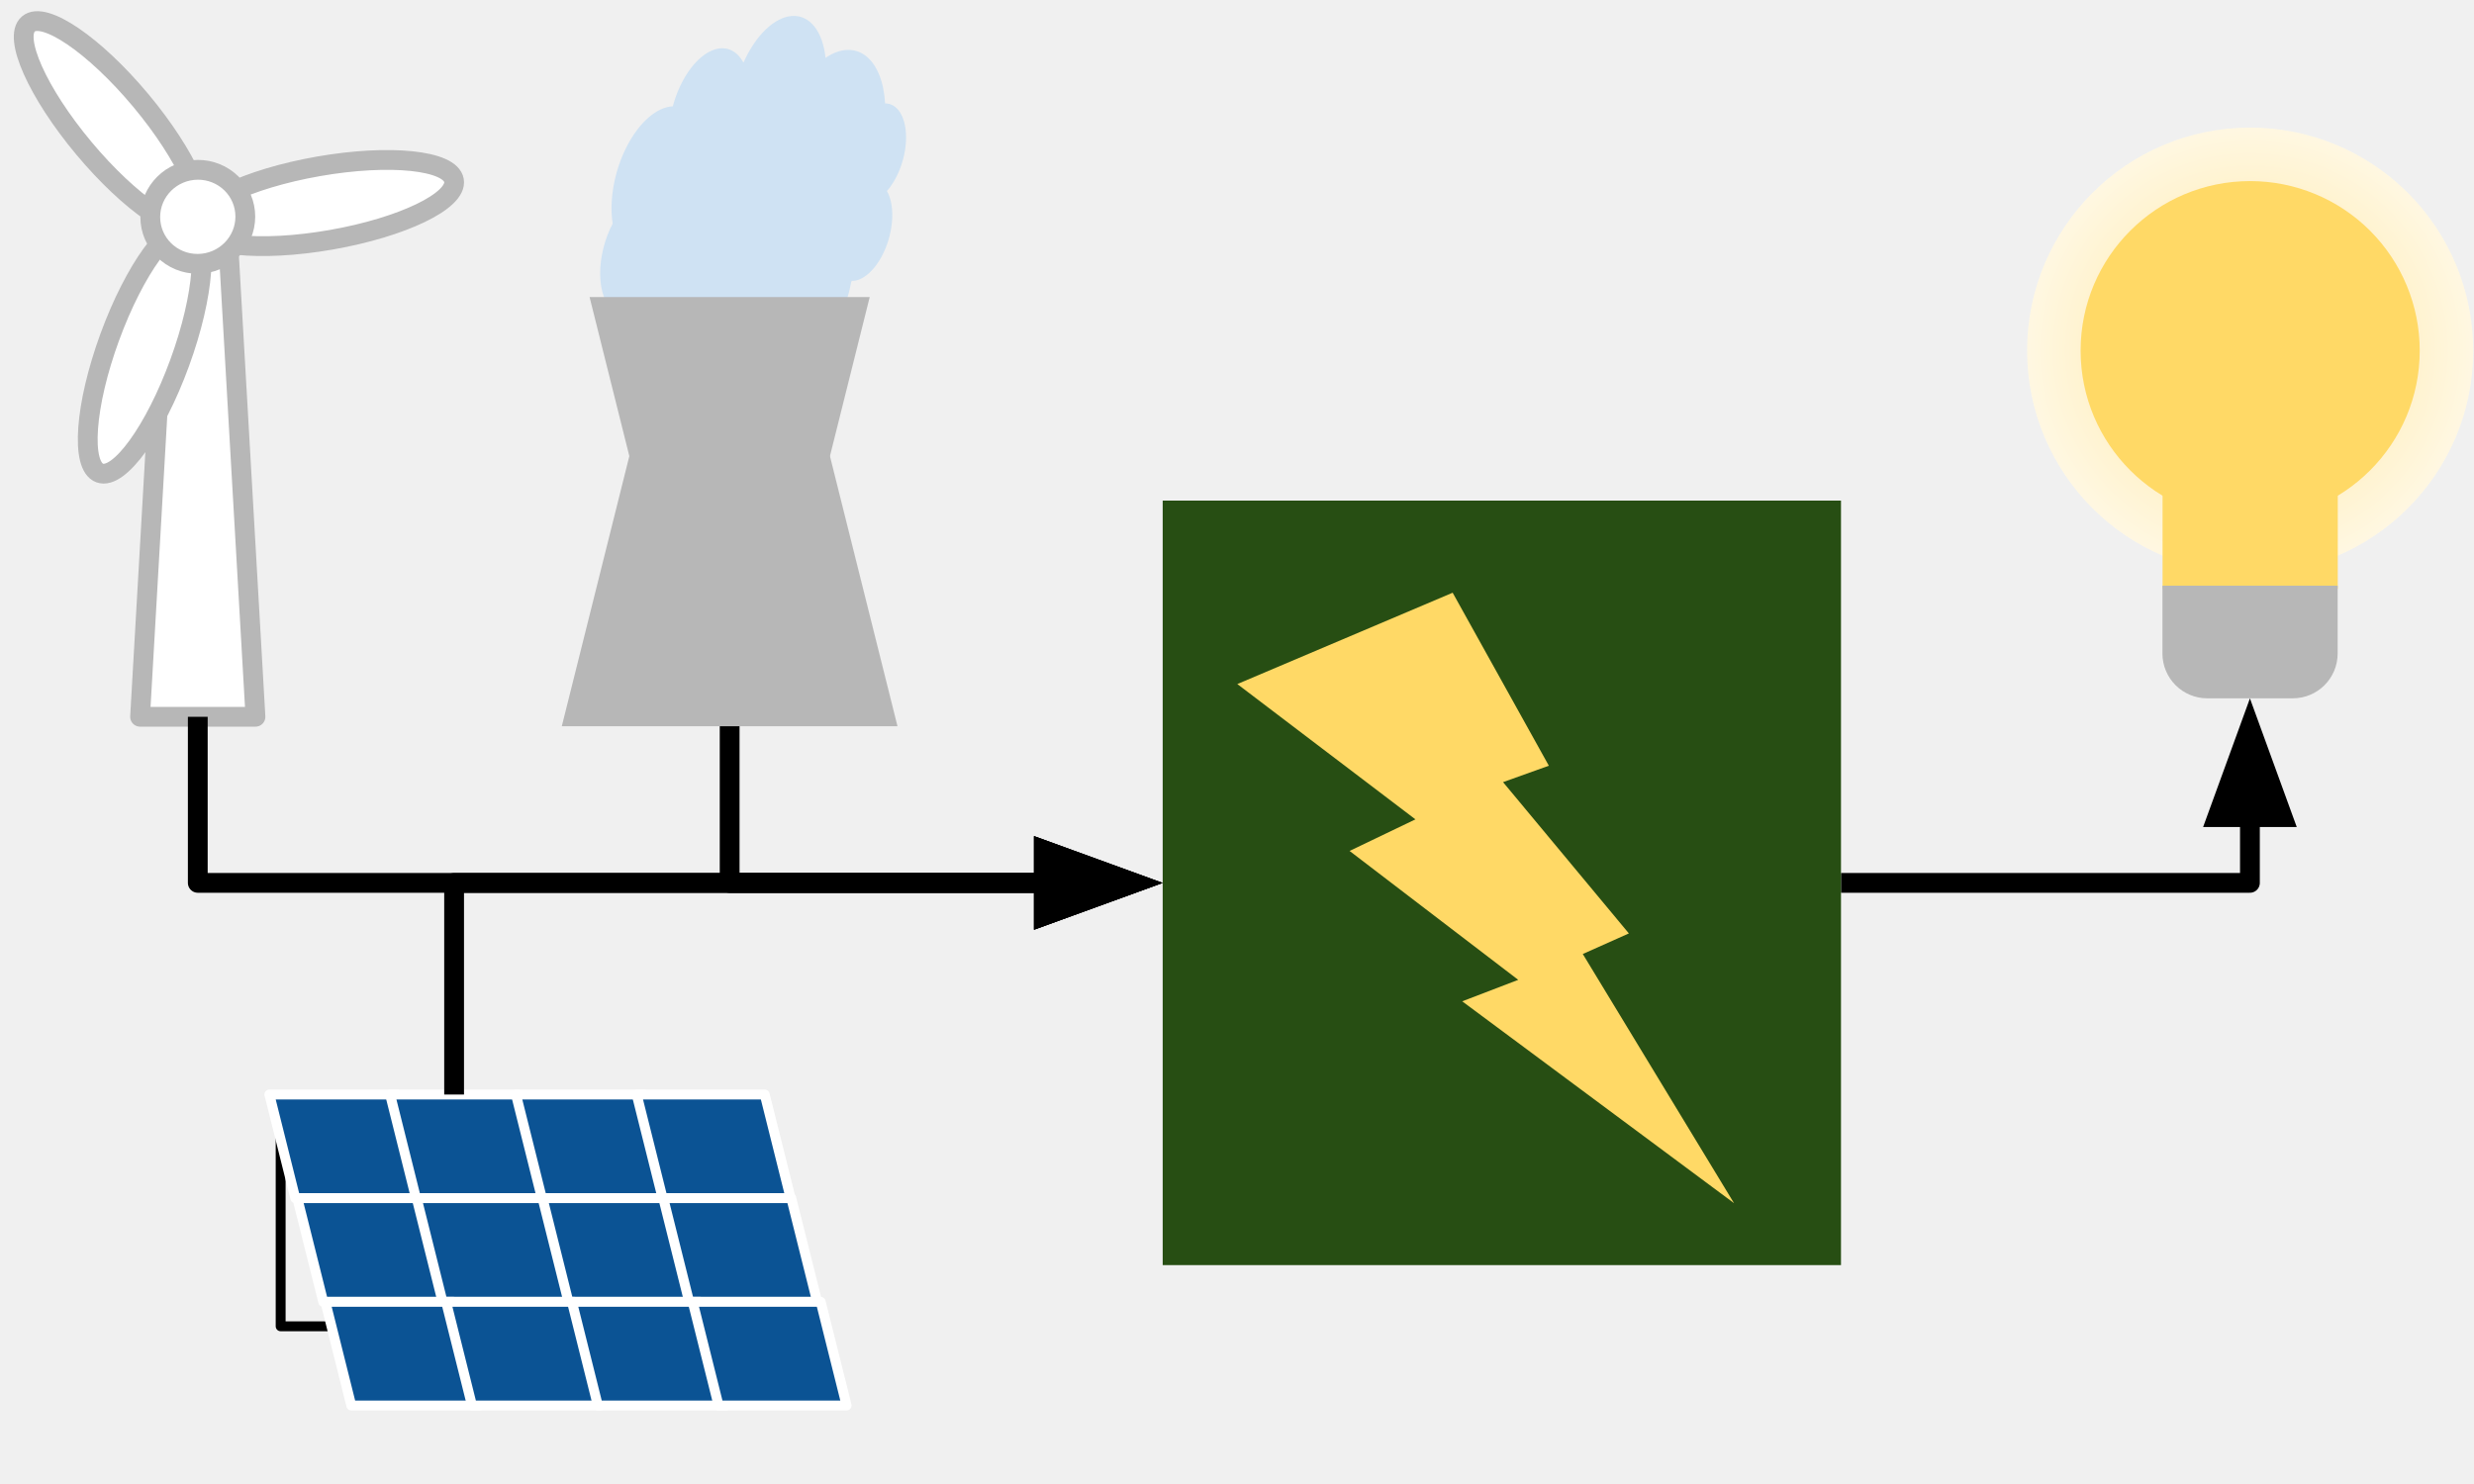
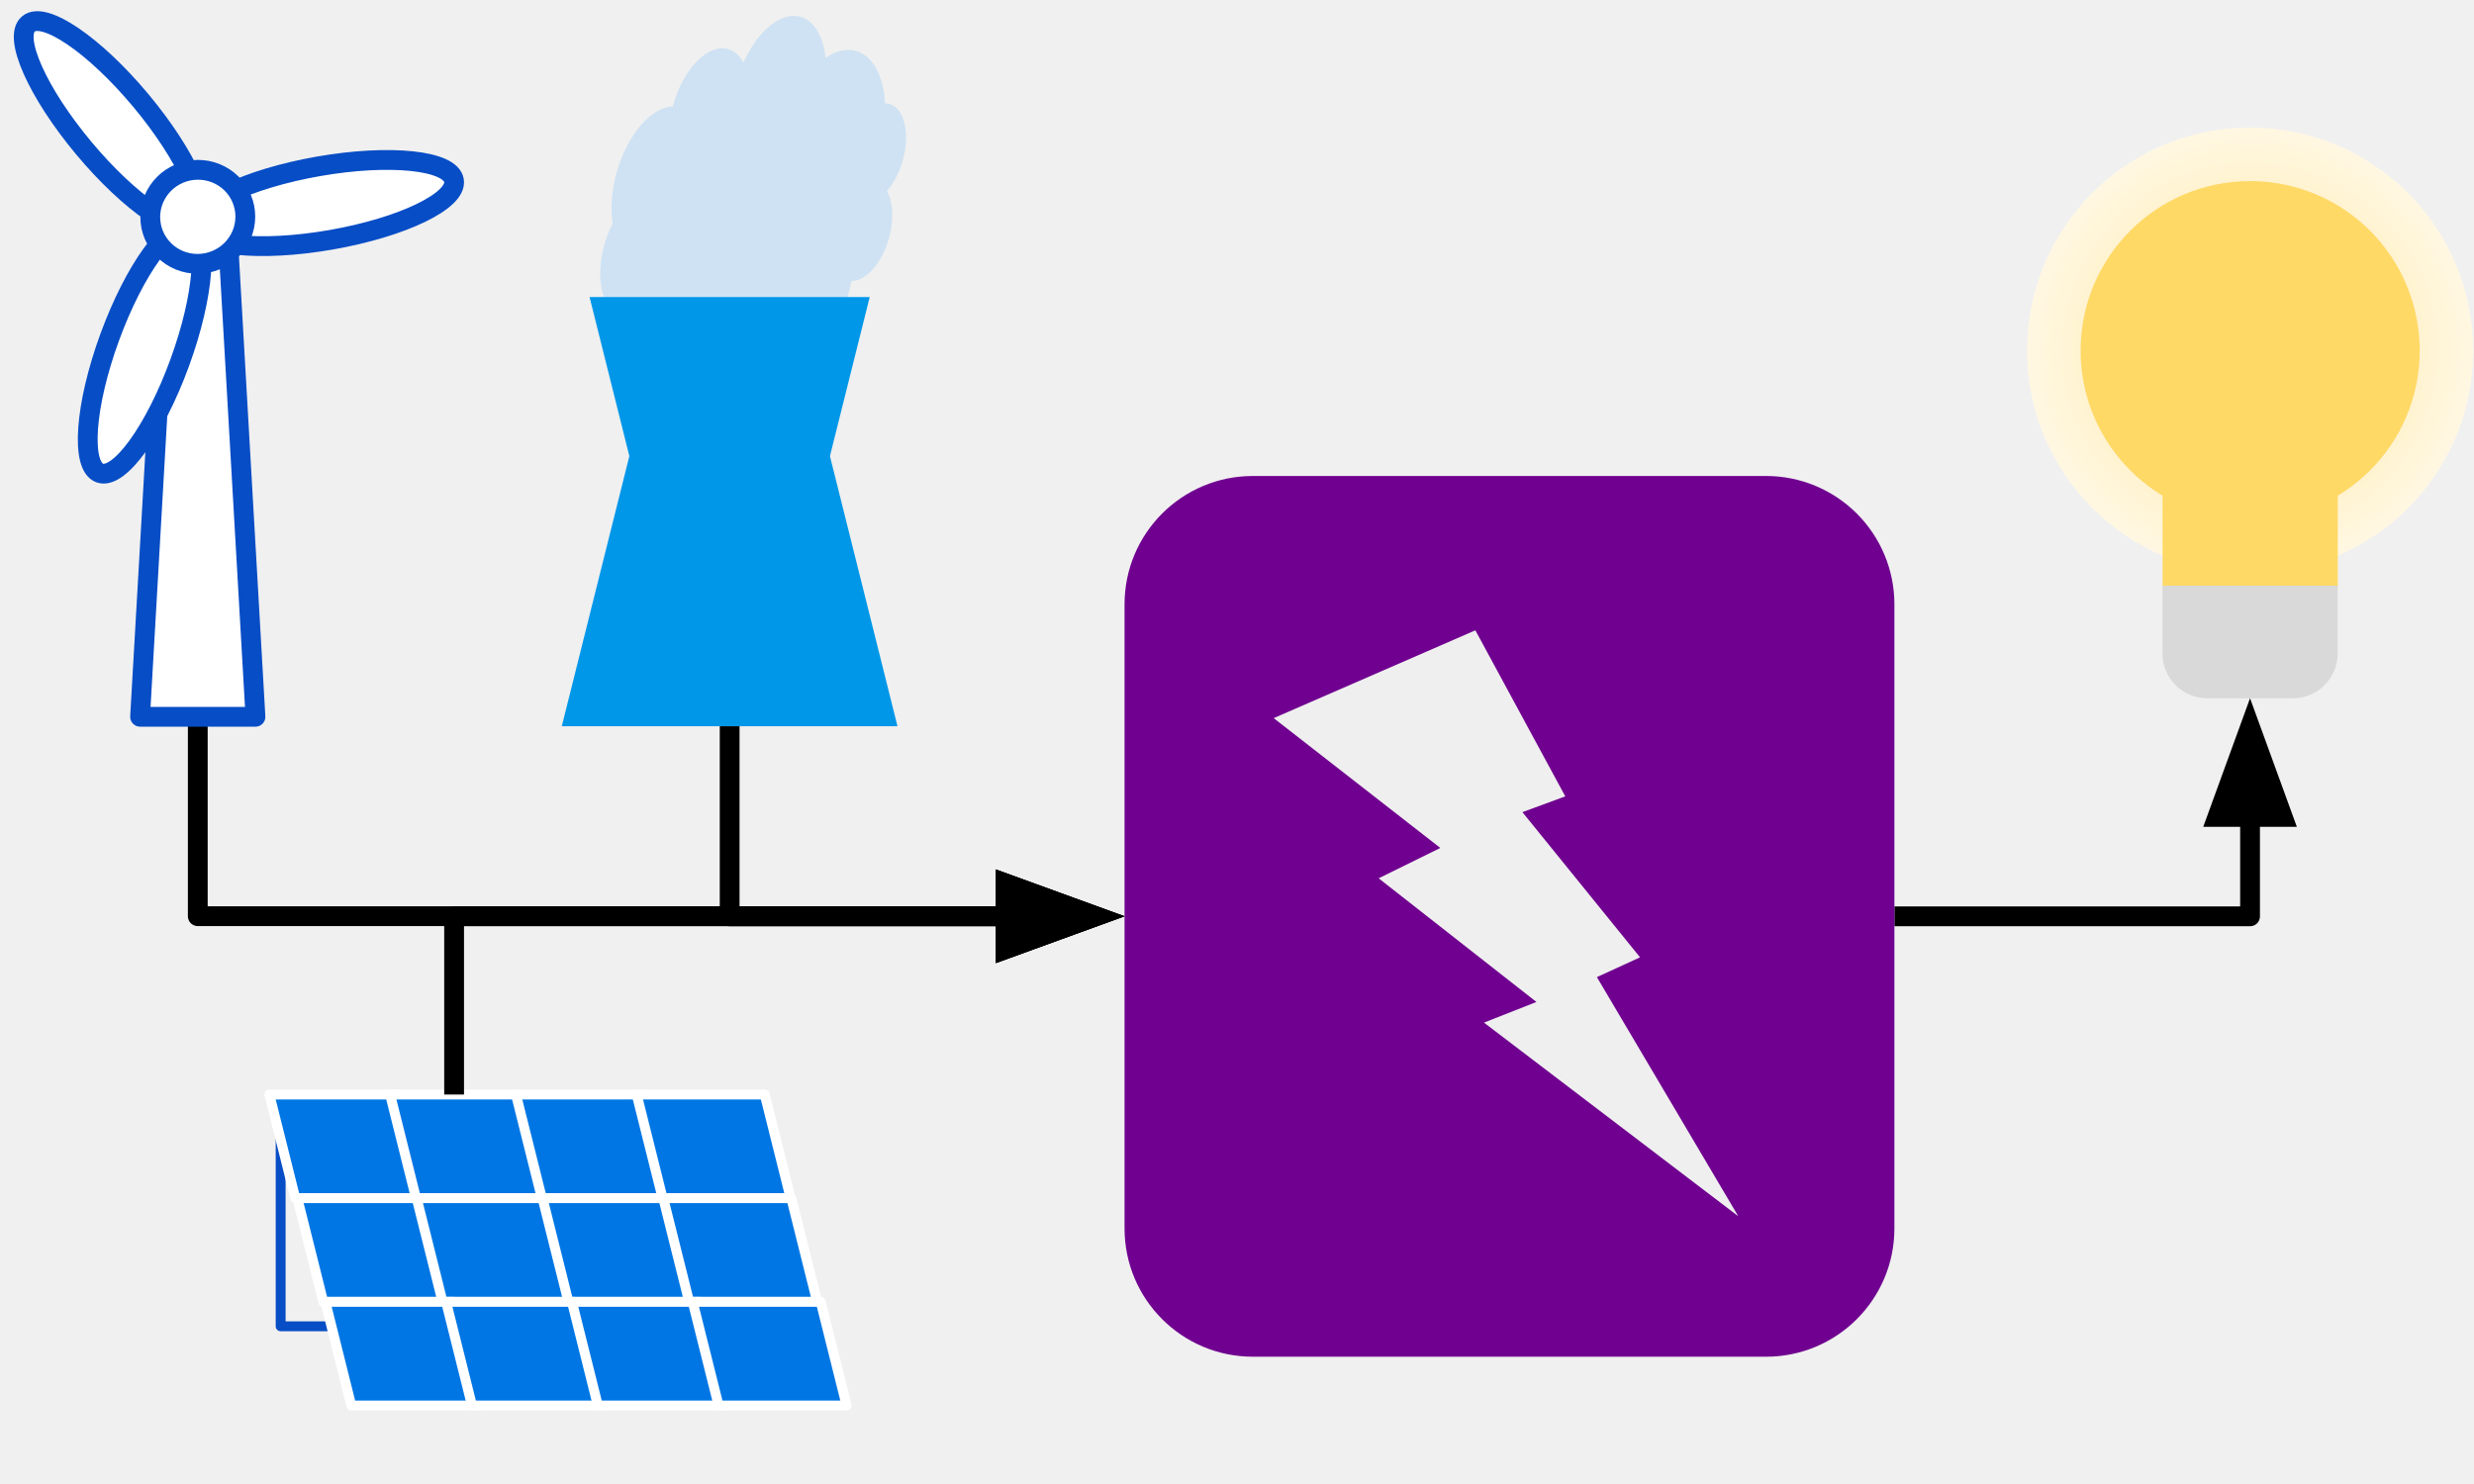
<svg xmlns="http://www.w3.org/2000/svg" version="1.1" viewBox="0.0 0.0 250.0 150.0" fill="none" stroke="none" stroke-linecap="square" stroke-miterlimit="10">
  <clipPath id="p.0">
    <path d="m0 0l250.0 0l0 150.0l-250.0 0l0 -150.0z" clip-rule="nonzero" />
  </clipPath>
  <g clip-path="url(#p.0)">
    <path fill="#000000" fill-opacity="0.0" d="m0 0l250.0 0l0 150.0l-250.0 0z" fill-rule="evenodd" />
-     <path fill="#cfe2f3" d="m86.016 28.502l0 0c-0.544 2.986 -2.038 5.746 -3.848 7.109c-1.81 1.364 -3.619 1.091 -4.659 -0.701l0 0c-0.953 1.606 -2.19 2.596 -3.335 2.672c-1.145 0.076 -2.065 -0.773 -2.481 -2.288l0 0c-0.837 1.462 -1.957 2.329 -2.963 2.296c-1.006 -0.034 -1.756 -0.964 -1.983 -2.462l0 0c-1.209 1.483 -2.632 1.921 -3.651 1.124c-1.02 -0.797 -1.454 -2.686 -1.115 -4.849l0 0c-0.834 -0.662 -1.321 -2.011 -1.335 -3.698c-0.014 -1.687 0.447 -3.547 1.264 -5.1l0 0c-0.369 -2.385 0.173 -5.351 1.424 -7.792c1.251 -2.441 3.024 -3.989 4.656 -4.067c0.638 -2.4 1.95 -4.454 3.43 -5.37c1.48 -0.916 2.898 -0.551 3.707 0.955c1.237 -2.778 3.157 -4.616 4.931 -4.719c1.774 -0.103 3.083 1.547 3.362 4.237c1.464 -0.998 2.927 -1.073 4.059 -0.207c1.132 0.866 1.839 2.6 1.96 4.81l0 0c1.231 -0.006 2.077 1.307 2.118 3.286c0.041 1.979 -0.731 4.204 -1.933 5.57l0 0c0.755 1.309 0.718 3.593 -0.09 5.66c-0.809 2.067 -2.207 3.45 -3.465 3.427z" fill-rule="evenodd" />
+     <path fill="#cfe2f3" d="m86.016 28.502l0 0c-0.544 2.986 -2.038 5.746 -3.848 7.109c-1.81 1.364 -3.619 1.091 -4.659 -0.701l0 0c-0.953 1.606 -2.19 2.596 -3.335 2.672c-1.145 0.076 -2.065 -0.773 -2.481 -2.288l0 0c-0.837 1.462 -1.957 2.329 -2.963 2.296c-1.006 -0.034 -1.756 -0.964 -1.983 -2.462l0 0c-1.209 1.483 -2.632 1.921 -3.651 1.124c-1.02 -0.797 -1.454 -2.686 -1.115 -4.849l0 0c-0.834 -0.662 -1.321 -2.011 -1.335 -3.698c-0.014 -1.687 0.447 -3.547 1.264 -5.1l0 0c-0.369 -2.385 0.173 -5.351 1.424 -7.792c1.251 -2.441 3.024 -3.989 4.656 -4.067c0.638 -2.4 1.95 -4.454 3.43 -5.37c1.48 -0.916 2.898 -0.551 3.707 0.955l0 0c1.237 -2.778 3.157 -4.616 4.931 -4.719c1.774 -0.103 3.083 1.547 3.362 4.237l0 0c1.464 -0.998 2.927 -1.073 4.059 -0.207c1.132 0.866 1.839 2.6 1.96 4.81l0 0c1.231 -0.006 2.077 1.307 2.118 3.286c0.041 1.979 -0.731 4.204 -1.933 5.57l0 0c0.755 1.309 0.718 3.593 -0.09 5.66c-0.809 2.067 -2.207 3.45 -3.465 3.427z" fill-rule="evenodd" />
    <path fill="#000000" fill-opacity="0.0" d="m89.624 19.306l0 0c-0.356 -0.618 -0.863 -0.968 -1.451 -1.005m1.266 -7.85c-0.257 0.001 -0.525 0.06 -0.796 0.176m-5.223 -4.779c0.051 0.496 0.067 1.017 0.046 1.556m-8.339 -1.073l0 0c-0.225 0.506 -0.424 1.035 -0.592 1.576m-6.545 2.839c-0.679 2.556 -0.478 5.064 0.516 6.447m-6.597 5.412c0.436 -0.828 0.956 -1.536 1.519 -2.067m-1.448 10.866l0 0c0.056 -0.359 0.133 -0.719 0.229 -1.076m4.537 4.801l0 0c0.302 -0.37 0.582 -0.795 0.831 -1.262m4.115 1.428l0 0c0.201 -0.351 0.381 -0.729 0.537 -1.125m5.279 0.742l0 0c-0.22 -0.379 -0.401 -0.819 -0.538 -1.308m9.045 -5.1l0 0c0.075 -0.412 0.131 -0.822 0.167 -1.227" fill-rule="evenodd" />
-     <path fill="#b7b7b7" d="m56.769 73.408l7.218 -28.873l19.488 0l7.218 28.873z" fill-rule="evenodd" />
-     <path fill="#b7b7b7" d="m87.885 30.026l-6.325 25.302l-15.658 0l-6.325 -25.302z" fill-rule="evenodd" />
-     <path fill="#ffffff" d="m14.155 72.45l2.915 -50.781l5.83 0l2.915 50.781z" fill-rule="evenodd" />
-     <path stroke="#b7b7b7" stroke-width="2.0" stroke-linejoin="round" stroke-linecap="butt" d="m14.155 72.45l2.915 -50.781l5.83 0l2.915 50.781z" fill-rule="evenodd" />
-     <path fill="#ffffff" d="m19.77 22.806l0 0c-0.353 -2.05 5.204 -4.733 12.413 -5.993l0 0c7.209 -1.26 13.339 -0.62 13.692 1.429l0 0c0.353 2.05 -5.204 4.733 -12.413 5.993l0 0c-7.209 1.26 -13.339 0.62 -13.692 -1.429z" fill-rule="evenodd" />
-     <path stroke="#b7b7b7" stroke-width="2.0" stroke-linejoin="round" stroke-linecap="butt" d="m19.77 22.806l0 0c-0.353 -2.05 5.204 -4.733 12.413 -5.993l0 0c7.209 -1.26 13.339 -0.62 13.692 1.429l0 0c0.353 2.05 -5.204 4.733 -12.413 5.993l0 0c-7.209 1.26 -13.339 0.62 -13.692 -1.429z" fill-rule="evenodd" />
-     <path fill="#ffffff" d="m19.823 22.707l0 0c-1.586 1.337 -6.666 -2.122 -11.347 -7.724l0 0c-4.681 -5.602 -7.191 -11.227 -5.605 -12.564l0 0c1.586 -1.336 6.666 2.122 11.347 7.724l0 0c4.681 5.602 7.191 11.227 5.605 12.564z" fill-rule="evenodd" />
-     <path stroke="#b7b7b7" stroke-width="2.0" stroke-linejoin="round" stroke-linecap="butt" d="m19.823 22.707l0 0c-1.586 1.337 -6.666 -2.122 -11.347 -7.724l0 0c-4.681 -5.602 -7.191 -11.227 -5.605 -12.564l0 0c1.586 -1.336 6.666 2.122 11.347 7.724l0 0c4.681 5.602 7.191 11.227 5.605 12.564z" fill-rule="evenodd" />
-     <path fill="#ffffff" d="m19.158 22.96l0 0c1.953 0.713 1.504 6.855 -1.003 13.717l0 0c-2.507 6.863 -6.122 11.848 -8.075 11.134l0 0c-1.953 -0.713 -1.504 -6.855 1.003 -13.717l0 0c2.507 -6.863 6.122 -11.848 8.075 -11.134z" fill-rule="evenodd" />
-     <path stroke="#b7b7b7" stroke-width="2.0" stroke-linejoin="round" stroke-linecap="butt" d="m19.158 22.96l0 0c1.953 0.713 1.504 6.855 -1.003 13.717l0 0c-2.507 6.863 -6.122 11.848 -8.075 11.134l0 0c-1.953 -0.713 -1.504 -6.855 1.003 -13.717l0 0c2.507 -6.863 6.122 -11.848 8.075 -11.134z" fill-rule="evenodd" />
-     <path fill="#ffffff" d="m15.184 21.941l0 0c0 -2.625 2.15 -4.763 4.802 -4.777l0 0c1.274 -0.007 2.495 0.488 3.396 1.374c0.901 0.886 1.407 2.093 1.407 3.353l0 0c0 2.625 -2.15 4.763 -4.802 4.777l0 0c-2.652 0.014 -4.802 -2.103 -4.802 -4.727z" fill-rule="evenodd" />
-     <path stroke="#b7b7b7" stroke-width="2.0" stroke-linejoin="round" stroke-linecap="butt" d="m15.184 21.941l0 0c0 -2.625 2.15 -4.763 4.802 -4.777l0 0c1.274 -0.007 2.495 0.488 3.396 1.374c0.901 0.886 1.407 2.093 1.407 3.353l0 0c0 2.625 -2.15 4.763 -4.802 4.777l0 0c-2.652 0.014 -4.802 -2.103 -4.802 -4.727z" fill-rule="evenodd" />
+     <path fill="#0097e9" d="m56.769 73.408l7.218 -28.873l19.488 0l7.218 28.873z" fill-rule="evenodd" />
+     <path fill="#0097e9" d="m87.885 30.026l-6.325 25.302l-15.658 0l-6.325 -25.302z" fill-rule="evenodd" />
    <path fill="#000000" fill-opacity="0.0" d="m28.36 134.059l0 -21.634l13.727 21.634z" fill-rule="evenodd" />
-     <path stroke="#000000" stroke-width="1.0" stroke-linejoin="round" stroke-linecap="butt" d="m28.36 134.059l0 -21.634l13.727 21.634z" fill-rule="evenodd" />
-     <path fill="#0b5394" d="m42.777 121.109l-2.619 -10.478l-12.938 0l2.619 10.478z" fill-rule="evenodd" />
+     <path stroke="#074dc6" stroke-width="1.0" stroke-linejoin="round" stroke-linecap="butt" d="m28.36 134.059l0 -21.634l13.727 21.634z" fill-rule="evenodd" />
+     <path fill="#0076e4" d="m42.777 121.109l-2.619 -10.478l-12.938 0l2.619 10.478z" fill-rule="evenodd" />
    <path stroke="#ffffff" stroke-width="1.0" stroke-linejoin="round" stroke-linecap="butt" d="m42.777 121.109l-2.619 -10.478l-12.938 0l2.619 10.478z" fill-rule="evenodd" />
-     <path fill="#0b5394" d="m54.976 121.109l-2.619 -10.478l-12.938 0l2.619 10.478z" fill-rule="evenodd" />
+     <path fill="#0076e4" d="m54.976 121.109l-2.619 -10.478l-12.938 0l2.619 10.478z" fill-rule="evenodd" />
    <path stroke="#ffffff" stroke-width="1.0" stroke-linejoin="round" stroke-linecap="butt" d="m54.976 121.109l-2.619 -10.478l-12.938 0l2.619 10.478z" fill-rule="evenodd" />
-     <path fill="#0b5394" d="m67.695 121.109l-2.619 -10.478l-12.938 0l2.619 10.478z" fill-rule="evenodd" />
+     <path fill="#0076e4" d="m67.695 121.109l-2.619 -10.478l-12.938 0l2.619 10.478z" fill-rule="evenodd" />
    <path stroke="#ffffff" stroke-width="1.0" stroke-linejoin="round" stroke-linecap="butt" d="m67.695 121.109l-2.619 -10.478l-12.938 0l2.619 10.478z" fill-rule="evenodd" />
-     <path fill="#0b5394" d="m79.895 121.109l-2.619 -10.478l-12.938 0l2.619 10.478z" fill-rule="evenodd" />
+     <path fill="#0076e4" d="m79.895 121.109l-2.619 -10.478l-12.938 0l2.619 10.478z" fill-rule="evenodd" />
    <path stroke="#ffffff" stroke-width="1.0" stroke-linejoin="round" stroke-linecap="butt" d="m79.895 121.109l-2.619 -10.478l-12.938 0l2.619 10.478z" fill-rule="evenodd" />
-     <path fill="#0b5394" d="m45.601 131.587l-2.619 -10.478l-12.938 0l2.619 10.478z" fill-rule="evenodd" />
+     <path fill="#0076e4" d="m45.601 131.587l-2.619 -10.478l-12.938 0l2.619 10.478z" fill-rule="evenodd" />
    <path stroke="#ffffff" stroke-width="1.0" stroke-linejoin="round" stroke-linecap="butt" d="m45.601 131.587l-2.619 -10.478l-12.938 0l2.619 10.478z" fill-rule="evenodd" />
-     <path fill="#0b5394" d="m57.66 131.587l-2.619 -10.478l-12.938 0l2.619 10.478z" fill-rule="evenodd" />
+     <path fill="#0076e4" d="m57.66 131.587l-2.619 -10.478l-12.938 0l2.619 10.478z" fill-rule="evenodd" />
    <path stroke="#ffffff" stroke-width="1.0" stroke-linejoin="round" stroke-linecap="butt" d="m57.66 131.587l-2.619 -10.478l-12.938 0l2.619 10.478z" fill-rule="evenodd" />
-     <path fill="#0b5394" d="m70.379 131.587l-2.619 -10.478l-12.938 0l2.619 10.478z" fill-rule="evenodd" />
+     <path fill="#0076e4" d="m70.379 131.587l-2.619 -10.478l-12.938 0l2.619 10.478z" fill-rule="evenodd" />
    <path stroke="#ffffff" stroke-width="1.0" stroke-linejoin="round" stroke-linecap="butt" d="m70.379 131.587l-2.619 -10.478l-12.938 0l2.619 10.478z" fill-rule="evenodd" />
-     <path fill="#0b5394" d="m82.579 131.587l-2.619 -10.478l-12.938 0l2.619 10.478z" fill-rule="evenodd" />
+     <path fill="#0076e4" d="m82.579 131.587l-2.619 -10.478l-12.938 0l2.619 10.478z" fill-rule="evenodd" />
    <path stroke="#ffffff" stroke-width="1.0" stroke-linejoin="round" stroke-linecap="butt" d="m82.579 131.587l-2.619 -10.478l-12.938 0l2.619 10.478z" fill-rule="evenodd" />
-     <path fill="#0b5394" d="m48.435 142.065l-2.619 -10.478l-12.938 0l2.619 10.478z" fill-rule="evenodd" />
+     <path fill="#0076e4" d="m48.435 142.065l-2.619 -10.478l-12.938 0l2.619 10.478z" fill-rule="evenodd" />
    <path stroke="#ffffff" stroke-width="1.0" stroke-linejoin="round" stroke-linecap="butt" d="m48.435 142.065l-2.619 -10.478l-12.938 0l2.619 10.478z" fill-rule="evenodd" />
-     <path fill="#0b5394" d="m60.635 142.065l-2.619 -10.478l-12.938 0l2.619 10.478z" fill-rule="evenodd" />
+     <path fill="#0076e4" d="m60.635 142.065l-2.619 -10.478l-12.938 0l2.619 10.478z" fill-rule="evenodd" />
    <path stroke="#ffffff" stroke-width="1.0" stroke-linejoin="round" stroke-linecap="butt" d="m60.635 142.065l-2.619 -10.478l-12.938 0l2.619 10.478z" fill-rule="evenodd" />
-     <path fill="#0b5394" d="m73.353 142.065l-2.619 -10.478l-12.938 0l2.619 10.478z" fill-rule="evenodd" />
+     <path fill="#0076e4" d="m73.353 142.065l-2.619 -10.478l-12.938 0l2.619 10.478z" fill-rule="evenodd" />
    <path stroke="#ffffff" stroke-width="1.0" stroke-linejoin="round" stroke-linecap="butt" d="m73.353 142.065l-2.619 -10.478l-12.938 0l2.619 10.478z" fill-rule="evenodd" />
-     <path fill="#0b5394" d="m85.553 142.065l-2.619 -10.478l-12.938 0l2.619 10.478z" fill-rule="evenodd" />
+     <path fill="#0076e4" d="m85.553 142.065l-2.619 -10.478l-12.938 0l2.619 10.478z" fill-rule="evenodd" />
    <path stroke="#ffffff" stroke-width="1.0" stroke-linejoin="round" stroke-linecap="butt" d="m85.553 142.065l-2.619 -10.478l-12.938 0l2.619 10.478z" fill-rule="evenodd" />
    <defs>
      <radialGradient id="p.1" gradientUnits="userSpaceOnUse" gradientTransform="matrix(5.645777 0.0 0.0 5.645777 0.0 0.0)" spreadMethod="pad" cx="40.275" cy="6.276" fx="40.275" fy="6.276" r="5.646">
        <stop offset="0.0" stop-color="#ffe599" />
        <stop offset="0.49" stop-color="#fff2cc" />
        <stop offset="1.0" stop-color="#ffffff" />
      </radialGradient>
    </defs>
    <path fill="url(#p.1)" d="m204.841 35.434l0 0c0 -12.447 10.092 -22.537 22.541 -22.537l0 0c5.978 0 11.712 2.374 15.939 6.601c4.227 4.227 6.602 9.959 6.602 15.936l0 0c0 12.447 -10.092 22.537 -22.541 22.537l0 0c-12.449 0 -22.541 -10.09 -22.541 -22.537z" fill-rule="evenodd" />
    <path fill="#ffd966" d="m210.248 35.434l0 0c0 -9.461 7.671 -17.131 17.134 -17.131l0 0c4.544 0 8.902 1.805 12.116 5.018c3.213 3.213 5.018 7.57 5.018 12.114l0 0c0 9.461 -7.671 17.131 -17.134 17.131l0 0c-9.463 0 -17.134 -7.67 -17.134 -17.131z" fill-rule="evenodd" />
    <path fill="#ffd966" d="m218.529 45.424l17.705 0l0 14.086l-17.705 0z" fill-rule="evenodd" />
-     <path fill="#b7b7b7" d="m231.691 70.585l-8.645 0l0 0c-1.201 0 -2.354 -0.477 -3.203 -1.327c-0.85 -0.85 -1.327 -2.002 -1.327 -3.203l0 -6.853c0 -8.010864E-5 7.6293945E-5 -1.487732E-4 1.5258789E-4 -1.487732E-4l17.705 1.487732E-4l0 0c7.6293945E-5 0 1.5258789E-4 6.484985E-5 1.5258789E-4 1.487732E-4l-1.5258789E-4 6.852l0 0c0 2.502 -2.028 4.53 -4.53 4.53z" fill-rule="evenodd" />
-     <path fill="#000000" fill-opacity="0.0" d="m19.986 72.45l0 16.787l97.512 0" fill-rule="evenodd" />
-     <path stroke="#000000" stroke-width="2.0" stroke-linejoin="round" stroke-linecap="butt" d="m19.986 72.45l0 16.787l85.512 0" fill-rule="evenodd" />
-     <path fill="#000000" stroke="#000000" stroke-width="2.0" stroke-linecap="butt" d="m105.498 92.541l9.076 -3.303l-9.076 -3.303z" fill-rule="evenodd" />
-     <path fill="#000000" fill-opacity="0.0" d="m45.888 110.631l0 -21.386l71.591 0" fill-rule="evenodd" />
-     <path stroke="#000000" stroke-width="2.0" stroke-linejoin="round" stroke-linecap="butt" d="m45.888 110.631l0 -21.386l59.591 0" fill-rule="evenodd" />
-     <path fill="#000000" stroke="#000000" stroke-width="2.0" stroke-linecap="butt" d="m105.478 92.549l9.076 -3.303l-9.076 -3.303z" fill-rule="evenodd" />
-     <path fill="#000000" fill-opacity="0.0" d="m73.732 73.408l0 15.843l43.748 0" fill-rule="evenodd" />
-     <path stroke="#000000" stroke-width="2.0" stroke-linejoin="round" stroke-linecap="butt" d="m73.732 73.408l0 15.843l31.748 0" fill-rule="evenodd" />
-     <path fill="#000000" stroke="#000000" stroke-width="2.0" stroke-linecap="butt" d="m105.48 92.554l9.076 -3.303l-9.076 -3.303z" fill-rule="evenodd" />
-     <path fill="#000000" fill-opacity="0.0" d="m186.034 89.238l41.323 0l0 -18.646" fill-rule="evenodd" />
-     <path stroke="#000000" stroke-width="2.0" stroke-linejoin="round" stroke-linecap="butt" d="m186.034 89.238l41.323 0l0 -6.646" fill-rule="evenodd" />
-     <path fill="#000000" stroke="#000000" stroke-width="2.0" stroke-linecap="butt" d="m230.661 82.592l-3.303 -9.076l-3.303 9.076z" fill-rule="evenodd" />
-     <path fill="#274e13" d="m117.491 50.6l68.543 0l0 77.275l-68.543 0z" fill-rule="evenodd" />
-     <path fill="#ffd966" d="m146.792 59.91l9.721 17.488l-4.627 1.659l12.713 15.292l-4.656 2.08l15.281 25.183l-27.466 -20.401l5.66 -2.17l-17.041 -13.029l6.653 -3.193l-17.998 -13.676z" fill-rule="evenodd" />
+     <path fill="#d9d9d9" d="m231.691 70.585l-8.645 0l0 0c-1.201 0 -2.354 -0.477 -3.203 -1.327c-0.85 -0.85 -1.327 -2.002 -1.327 -3.203l0 -6.853c0 -8.010864E-5 7.6293945E-5 -1.487732E-4 1.5258789E-4 -1.487732E-4l17.705 1.487732E-4l0 0c7.6293945E-5 0 1.5258789E-4 6.484985E-5 1.5258789E-4 1.487732E-4l-1.5258789E-4 6.852l0 0c0 2.502 -2.028 4.53 -4.53 4.53z" fill-rule="evenodd" />
+     <path fill="#000000" fill-opacity="0.0" d="m19.986 72.45l0 20.157l93.638 0" fill-rule="evenodd" />
+     <path stroke="#000000" stroke-width="2.0" stroke-linejoin="round" stroke-linecap="butt" d="m19.986 72.45l0 20.157l81.638 0" fill-rule="evenodd" />
+     <path fill="#000000" stroke="#000000" stroke-width="2.0" stroke-linecap="butt" d="m101.624 95.911l9.076 -3.303l-9.076 -3.303z" fill-rule="evenodd" />
+     <path fill="#000000" fill-opacity="0.0" d="m45.888 110.631l0 -18.016l67.748 0" fill-rule="evenodd" />
+     <path stroke="#000000" stroke-width="2.0" stroke-linejoin="round" stroke-linecap="butt" d="m45.888 110.631l0 -18.016l55.748 0" fill-rule="evenodd" />
+     <path fill="#000000" stroke="#000000" stroke-width="2.0" stroke-linecap="butt" d="m101.636 95.919l9.076 -3.303l-9.076 -3.303z" fill-rule="evenodd" />
+     <path fill="#000000" fill-opacity="0.0" d="m73.732 73.408l0 19.213l39.906 0" fill-rule="evenodd" />
+     <path stroke="#000000" stroke-width="2.0" stroke-linejoin="round" stroke-linecap="butt" d="m73.732 73.408l0 19.213l27.906 0" fill-rule="evenodd" />
+     <path fill="#000000" stroke="#000000" stroke-width="2.0" stroke-linecap="butt" d="m101.637 95.924l9.076 -3.303l-9.076 -3.303z" fill-rule="evenodd" />
+     <path fill="#000000" fill-opacity="0.0" d="m191.432 92.623l35.937 0l0 -22.047" fill-rule="evenodd" />
+     <path stroke="#000000" stroke-width="2.0" stroke-linejoin="round" stroke-linecap="butt" d="m191.432 92.623l35.937 0l0 -10.047" fill-rule="evenodd" />
+     <path fill="#000000" stroke="#000000" stroke-width="2.0" stroke-linecap="butt" d="m230.672 82.576l-3.303 -9.076l-3.303 9.076z" fill-rule="evenodd" />
+     <path fill="#700090" d="m113.637 61.078l0 0c0 -7.161 5.805 -12.966 12.966 -12.966l51.862 0l0 0c3.439 0 6.737 1.366 9.168 3.798c2.432 2.432 3.798 5.73 3.798 9.168l0 63.09c0 7.161 -5.805 12.966 -12.966 12.966l-51.862 0c-7.161 0 -12.966 -5.805 -12.966 -12.966z" fill-rule="evenodd" />
+     <path fill="#efefef" d="m149.086 63.711l9.087 16.784l-4.333 1.595l11.889 14.674l-4.361 2l14.285 24.169l-25.696 -19.57l5.3 -2.087l-15.942 -12.499l6.231 -3.069l-16.838 -13.12z" fill-rule="evenodd" />
+     <path fill="#ffffff" d="m14.155 72.45l2.915 -50.781l5.83 0l2.915 50.781z" fill-rule="evenodd" />
+     <path stroke="#074dc6" stroke-width="2.0" stroke-linejoin="round" stroke-linecap="butt" d="m14.155 72.45l2.915 -50.781l5.83 0l2.915 50.781z" fill-rule="evenodd" />
+     <path fill="#ffffff" d="m19.77 22.806l0 0c-0.353 -2.05 5.204 -4.733 12.413 -5.993l0 0c7.209 -1.26 13.339 -0.62 13.692 1.429l0 0c0.353 2.05 -5.204 4.733 -12.413 5.993l0 0c-7.209 1.26 -13.339 0.62 -13.692 -1.429z" fill-rule="evenodd" />
+     <path stroke="#074dc6" stroke-width="2.0" stroke-linejoin="round" stroke-linecap="butt" d="m19.77 22.806l0 0c-0.353 -2.05 5.204 -4.733 12.413 -5.993l0 0c7.209 -1.26 13.339 -0.62 13.692 1.429l0 0c0.353 2.05 -5.204 4.733 -12.413 5.993l0 0c-7.209 1.26 -13.339 0.62 -13.692 -1.429z" fill-rule="evenodd" />
+     <path fill="#ffffff" d="m19.823 22.707l0 0c-1.586 1.337 -6.666 -2.122 -11.347 -7.724l0 0c-4.681 -5.602 -7.191 -11.227 -5.605 -12.564l0 0c1.586 -1.336 6.666 2.122 11.347 7.724l0 0c4.681 5.602 7.191 11.227 5.605 12.564z" fill-rule="evenodd" />
+     <path stroke="#074dc6" stroke-width="2.0" stroke-linejoin="round" stroke-linecap="butt" d="m19.823 22.707l0 0c-1.586 1.337 -6.666 -2.122 -11.347 -7.724l0 0c-4.681 -5.602 -7.191 -11.227 -5.605 -12.564l0 0c1.586 -1.336 6.666 2.122 11.347 7.724l0 0c4.681 5.602 7.191 11.227 5.605 12.564z" fill-rule="evenodd" />
+     <path fill="#ffffff" d="m19.158 22.96l0 0c1.953 0.713 1.504 6.855 -1.003 13.717l0 0c-2.507 6.863 -6.122 11.848 -8.075 11.134l0 0c-1.953 -0.713 -1.504 -6.855 1.003 -13.717l0 0c2.507 -6.863 6.122 -11.848 8.075 -11.134z" fill-rule="evenodd" />
+     <path stroke="#074dc6" stroke-width="2.0" stroke-linejoin="round" stroke-linecap="butt" d="m19.158 22.96l0 0c1.953 0.713 1.504 6.855 -1.003 13.717l0 0c-2.507 6.863 -6.122 11.848 -8.075 11.134l0 0c-1.953 -0.713 -1.504 -6.855 1.003 -13.717l0 0c2.507 -6.863 6.122 -11.848 8.075 -11.134z" fill-rule="evenodd" />
+     <path fill="#ffffff" d="m15.184 21.941l0 0c0 -2.625 2.15 -4.763 4.802 -4.777l0 0c1.274 -0.007 2.495 0.488 3.396 1.374c0.901 0.886 1.407 2.093 1.407 3.353l0 0c0 2.625 -2.15 4.763 -4.802 4.777l0 0c-2.652 0.014 -4.802 -2.103 -4.802 -4.727z" fill-rule="evenodd" />
+     <path stroke="#074dc6" stroke-width="2.0" stroke-linejoin="round" stroke-linecap="butt" d="m15.184 21.941l0 0c0 -2.625 2.15 -4.763 4.802 -4.777l0 0c1.274 -0.007 2.495 0.488 3.396 1.374c0.901 0.886 1.407 2.093 1.407 3.353l0 0c0 2.625 -2.15 4.763 -4.802 4.777l0 0c-2.652 0.014 -4.802 -2.103 -4.802 -4.727z" fill-rule="evenodd" />
  </g>
</svg>
